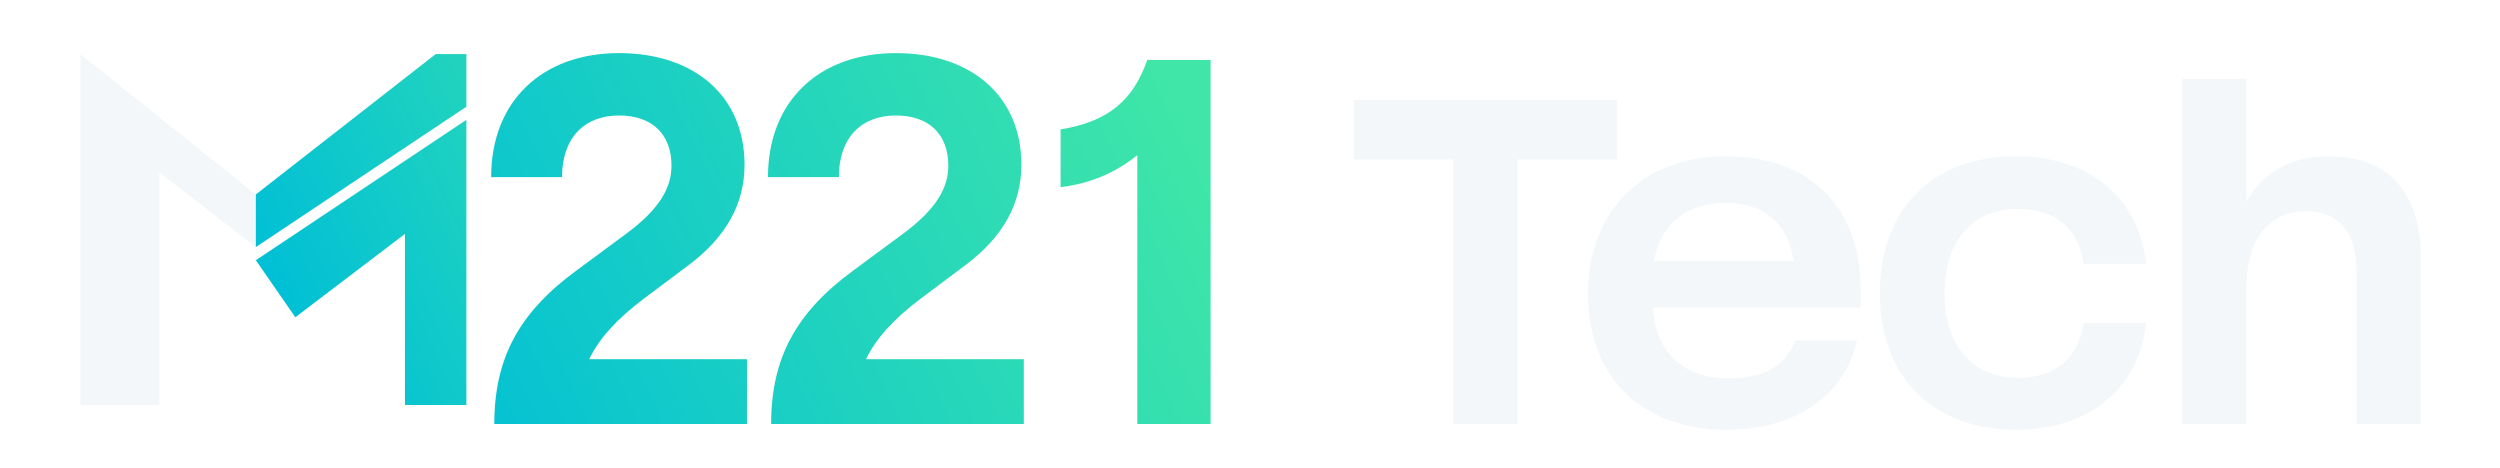
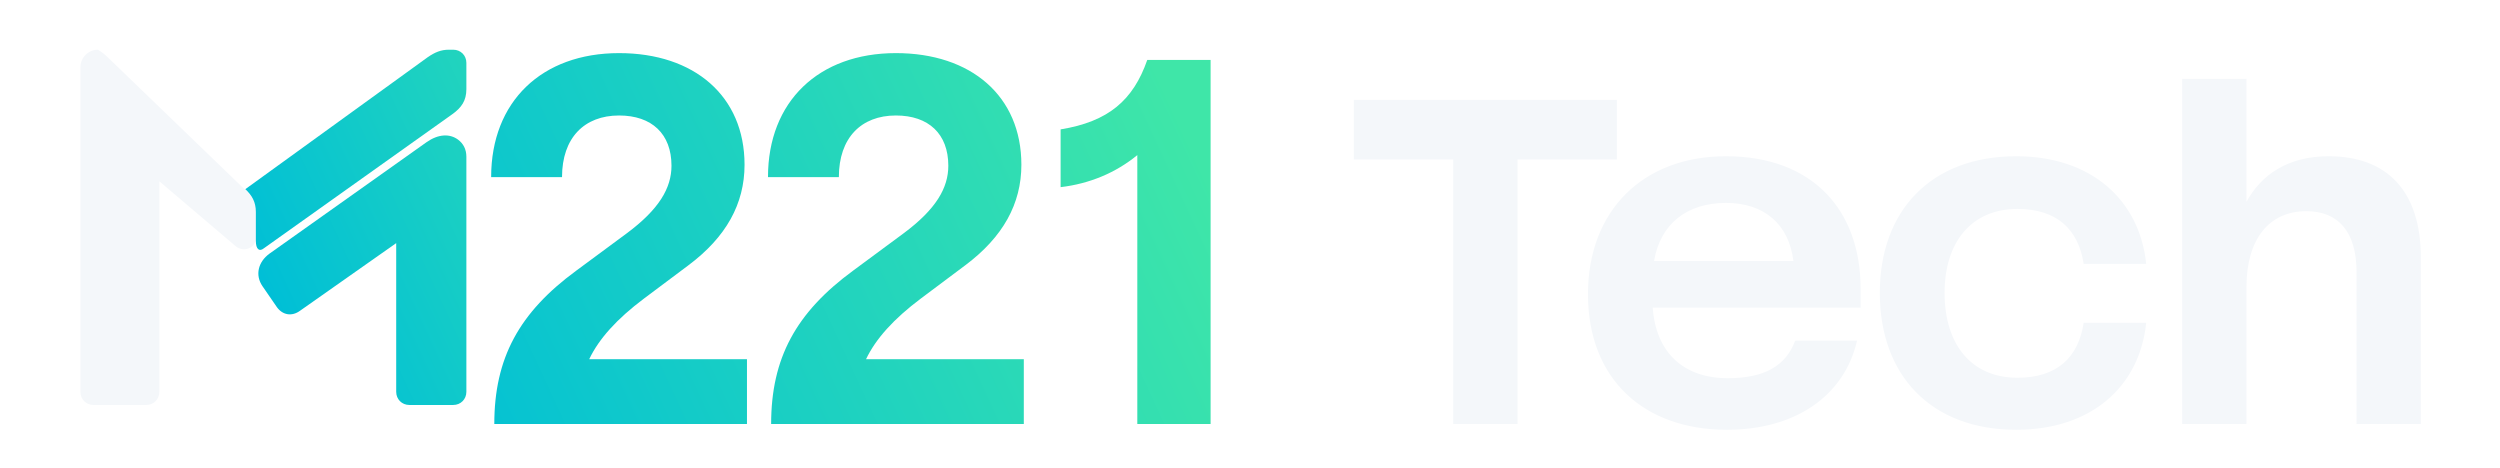
<svg xmlns="http://www.w3.org/2000/svg" viewBox="0 10 342 64" role="img" aria-labelledby="title desc">
  <defs>
    <linearGradient id="word-data" x1="58" y1="68" x2="166" y2="18" gradientUnits="userSpaceOnUse">
      <stop offset="0" stop-color="#00BFD6" />
      <stop offset="1" stop-color="#3FE6A8" />
    </linearGradient>
  </defs>
  <g transform="translate(-1 3) scale(.6)">
-     <path d="M20 104V24L60 56V68L38 51V104Z" fill="#F4F7FA" />
-     <path d="M60 56L101 24H108V36L60 68Z" fill="url(#word-data)" />
-     <path d="M60 71L108 39V104H94V65L69 84Z" fill="url(#word-data)" />
+     <path d="M24 23C21.8 23 20 24.8 20 27V101C20 102.7 21.3 104 23 104H35C36.7 104 38 102.7 38 101V53L55.4 67.8C57.1 69.2 59.6 68.4 60 66.3V60C60 57.7 59 56.2 57.4 54.8L26.2 24.7C25.5 24 24.8 23.5 24 23Z" fill="#F4F7FA" />
+     <path d="M57.6 54.8L99.2 24.7C100.8 23.6 102.2 23 104 23H105C106.7 23 108 24.3 108 26V32C108 34.6 106.9 36.2 104.8 37.7L61.8 68.3C60.8 69.1 60 68.5 60 66.6V60C60 57.7 59.1 56.2 57.6 54.8Z" fill="url(#word-data)" />
+     <path d="M63.1 69.5L98.9 44.1C101.6 42.2 104.2 42.1 106.1 43.5C107.3 44.4 108 45.7 108 47.4V101C108 102.7 106.7 104 105 104H95C93.3 104 92 102.7 92 101V67.1L70.1 82.5C68.2 83.9 66.1 83.5 64.8 81.7L61.5 76.9C59.8 74.4 60.5 71.4 63.1 69.5Z" fill="url(#word-data)" />
  </g>
  <path d="M71.184 68.0H104.686V59.135H83.104C84.432 56.346 86.889 53.623 90.607 50.834L96.684 46.285C101.83 42.434 104.354 37.885 104.354 32.539C104.354 23.143 97.48 17.266 87.188 17.266C76.629 17.266 69.689 23.873 69.689 34.232H79.385C79.385 28.854 82.439 25.799 87.188 25.799C91.67 25.799 94.359 28.322 94.359 32.672C94.359 35.693 92.699 38.615 88.217 41.936L81.344 47.016C73.508 52.76 70.121 59.002 70.121 68.0Z" transform="translate(-2.5 0)" fill="url(#word-data)" />
  <path d="M110.055 68.0H143.557V59.135H121.975C123.303 56.346 125.76 53.623 129.479 50.834L135.555 46.285C140.701 42.434 143.225 37.885 143.225 32.539C143.225 23.143 136.352 17.266 126.059 17.266C115.5 17.266 108.561 23.873 108.561 34.232H118.256C118.256 28.854 121.311 25.799 126.059 25.799C130.541 25.799 133.23 28.322 133.23 32.672C133.23 35.693 131.57 38.615 127.088 41.936L120.215 47.016C112.379 52.76 108.992 59.002 108.992 68.0Z" transform="translate(-3.5 0)" fill="url(#word-data)" />
  <path d="M163.584 68.0H173.611V18.203H164.945C163.02 23.715 159.633 26.637 153.092 27.699V35.602C157.043 35.137 160.629 33.643 163.584 31.219Z" transform="translate(-8 0)" fill="url(#word-data)" />
  <path d="M183.479 68.0H193.041V28.672H207.816V19.807H168.703V28.672H183.479ZM224.168 68.863C234.328 68.863 241.633 63.85 243.525 55.613H234.328C232.934 59.334 229.812 61.193 224.301 61.193C217.693 61.193 213.609 57.342 213.145 50.701H244.057V47.912C244.057 36.092 236.818 28.189 224.035 28.189C211.75 28.189 203.516 36.225 203.516 48.709C203.516 61.393 211.883 68.863 224.168 68.863ZM213.344 43.762C214.273 38.25 218.225 35.129 224.035 35.129C229.746 35.129 233.398 38.316 234.062 43.762ZM267.199 68.863C278.289 68.863 285.527 62.52 286.523 52.957H277.227C276.43 58.137 273.242 61.127 267.365 61.127C260.559 61.127 256.541 56.213 256.541 48.51C256.541 40.939 260.559 36.025 267.365 36.025C273.242 36.025 276.43 39.047 277.227 44.193H286.523C285.527 34.631 278.289 28.189 267.199 28.189C254.582 28.189 246.912 36.225 246.912 48.51C246.912 60.828 254.582 68.863 267.199 68.863ZM291.869 68.0H301.432V47.613C301.432 40.541 304.785 36.357 310.33 36.357C315.078 36.357 317.801 39.412 317.801 45.422V68.0H327.363V43.297C327.363 33.303 322.283 28.189 313.65 28.189C307.508 28.189 303.59 31.012 301.432 34.963V16.68H291.869Z" transform="matrix(.92 0 0 .92 30 5.44)" fill="#F4F7FA" />
</svg>
